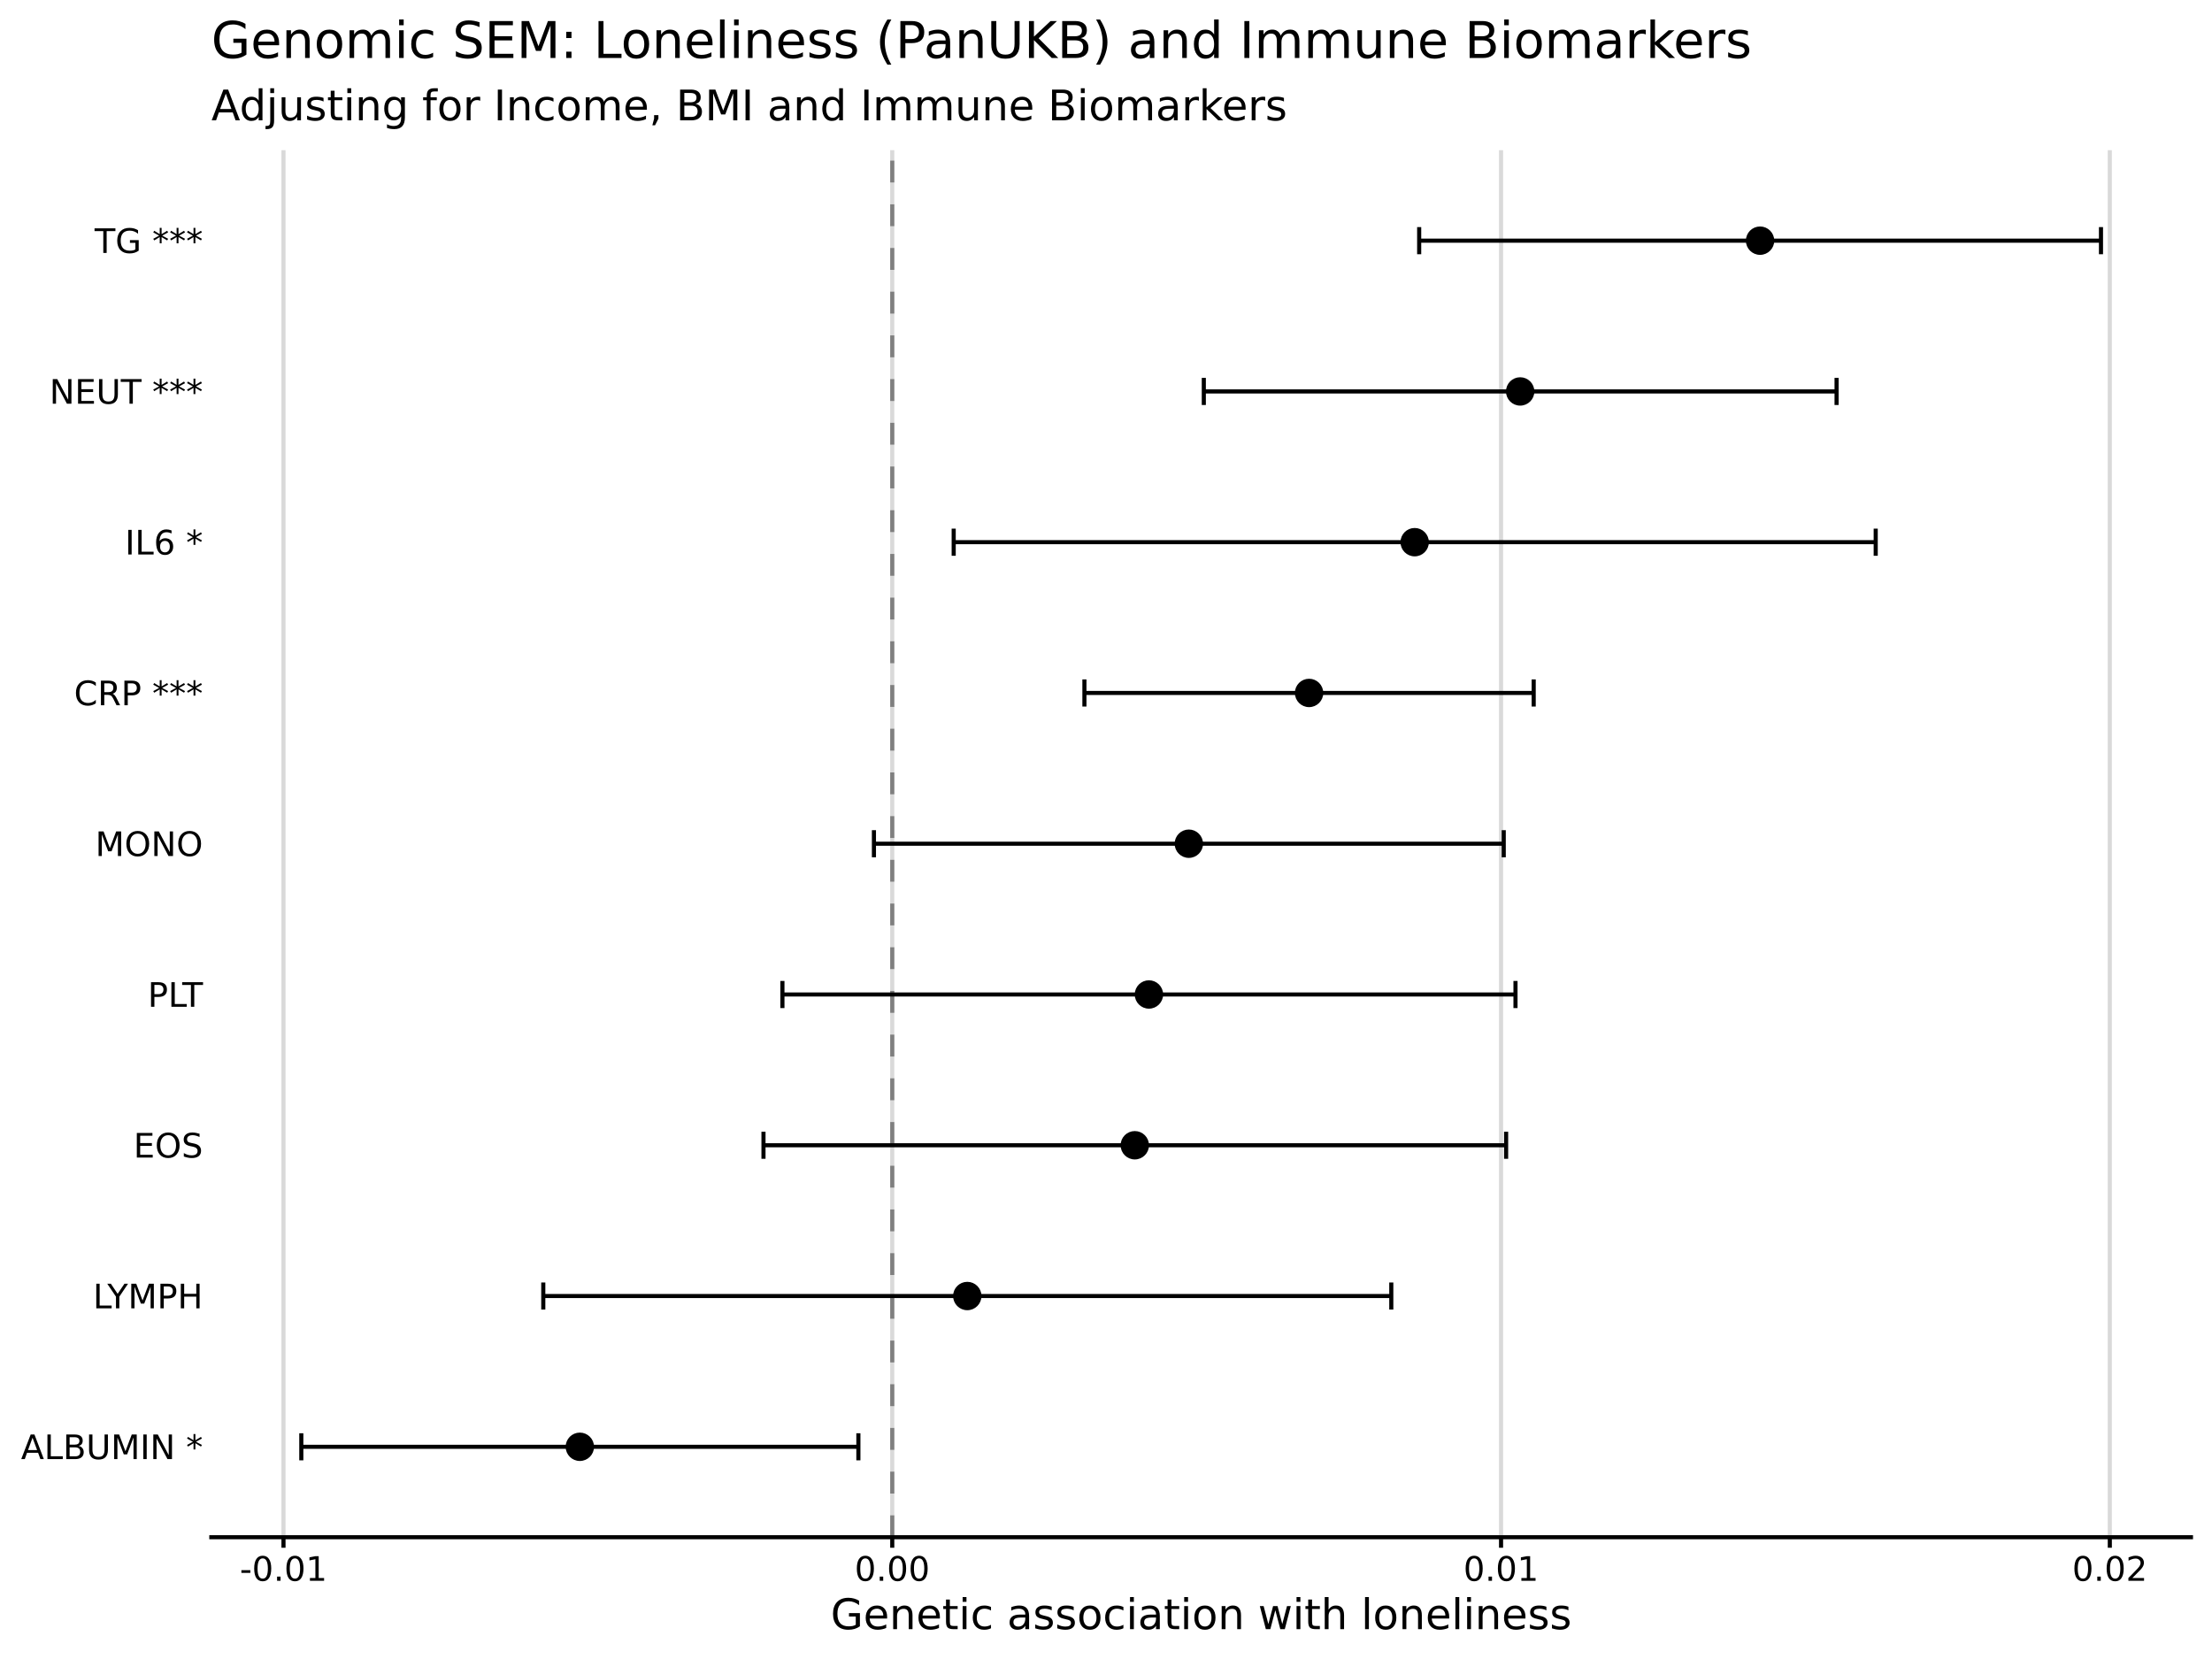
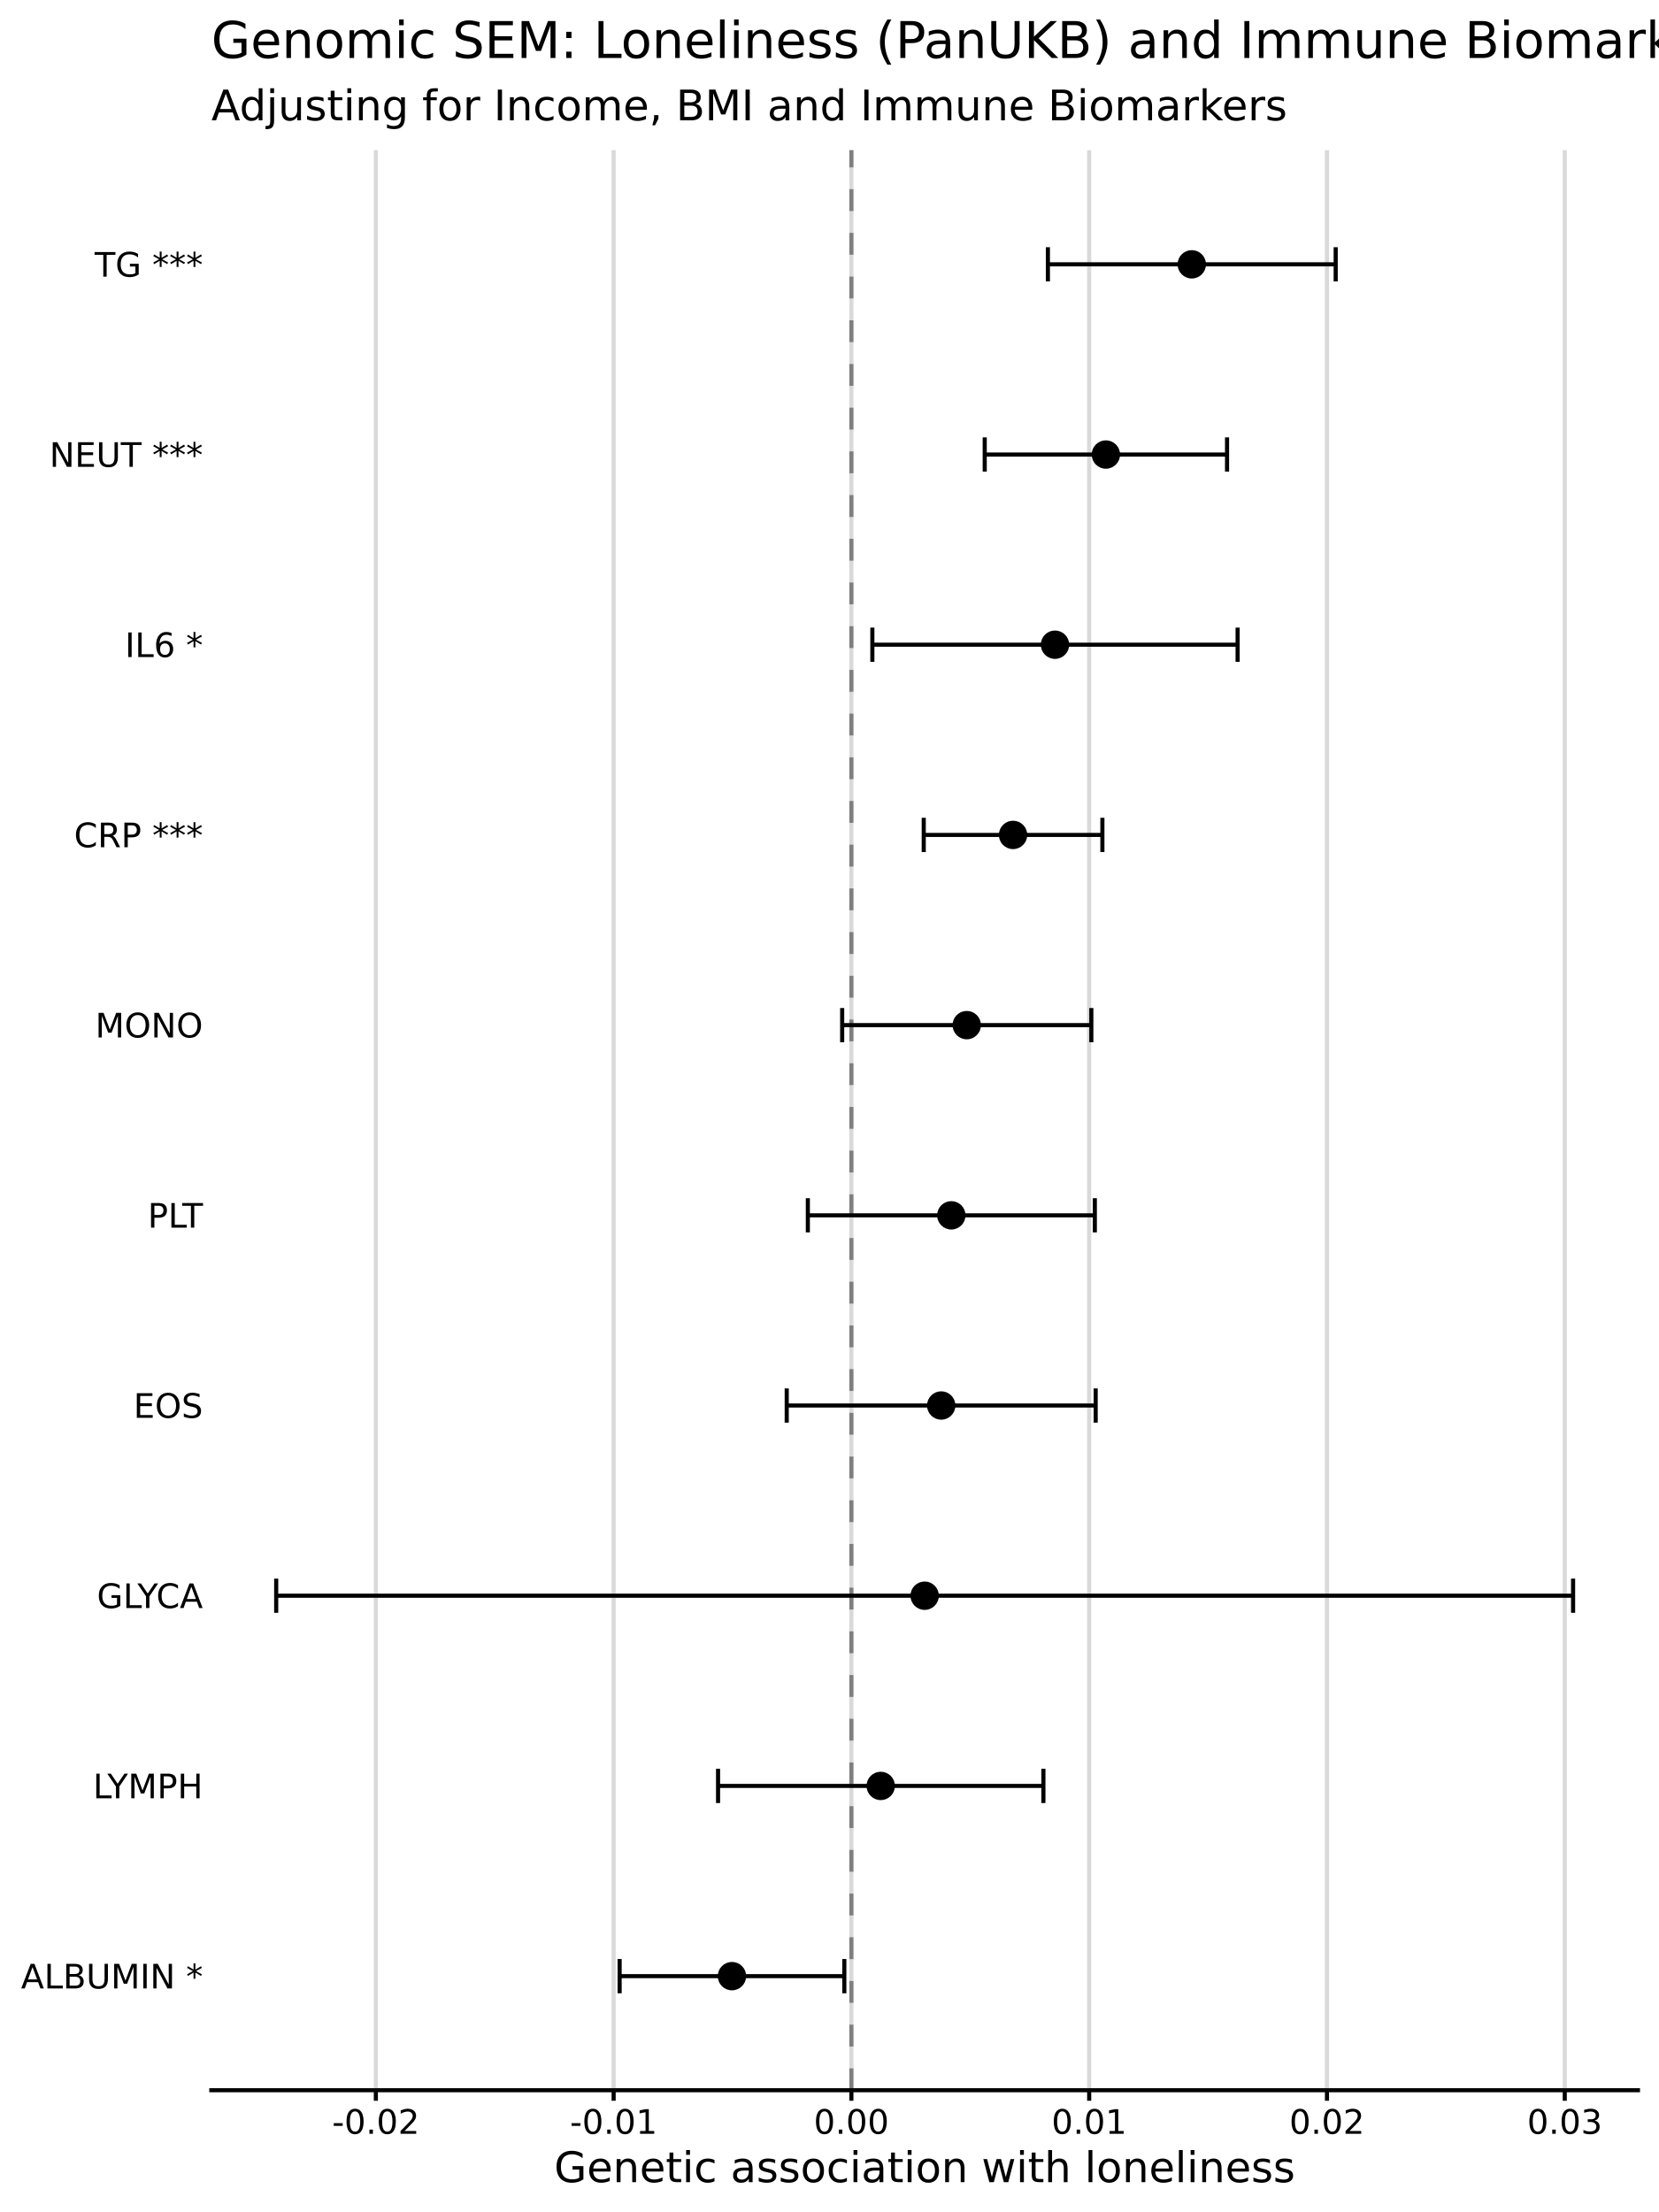
- <svg xmlns="http://www.w3.org/2000/svg" width="576.00pt" height="432.00pt" viewBox="0 0 576.00 432.00">
+ <svg xmlns="http://www.w3.org/2000/svg" width="432.00pt" height="576.00pt" viewBox="0 0 432.00 576.00">
  <g class="svglite">
    <defs>
      <style type="text/css">
    .svglite line, .svglite polyline, .svglite polygon, .svglite path, .svglite rect, .svglite circle {
      fill: none;
      stroke: #000000;
      stroke-linecap: round;
      stroke-linejoin: round;
      stroke-miterlimit: 10.00;
    }
    .svglite text {
      white-space: pre;
    }
    .svglite g.glyphgroup path {
      fill: inherit;
      stroke: none;
    }
  </style>
    </defs>
    <rect width="100%" height="100%" style="stroke: none; fill: #FFFFFF;" />
    <defs>
-       <clipPath id="cpMC4wMHw1NzYuMDB8MC4wMHw0MzIuMDA=">
-         <rect x="0.00" y="0.00" width="576.00" height="432.00" />
+       <clipPath id="cpMC4wMHw0MzIuMDB8MC4wMHw1NzYuMDA=">
+         <rect x="0.00" y="0.00" width="432.00" height="576.00" />
      </clipPath>
    </defs>
-     <g clip-path="url(#cpMC4wMHw1NzYuMDB8MC4wMHw0MzIuMDA=)">
-       <rect x="0.00" y="0" width="576.00" height="432.00" style="stroke-width: 1.07; stroke: #FFFFFF; fill: #FFFFFF;" />
+     <g clip-path="url(#cpMC4wMHw0MzIuMDB8MC4wMHw1NzYuMDA=)">
+       <rect x="0" y="0.00" width="432.00" height="576.00" style="stroke-width: 1.07; stroke: #FFFFFF; fill: #FFFFFF;" />
    </g>
    <defs>
-       <clipPath id="cpNTUuMDN8NTcwLjUyfDM5LjExfDQwMC4yOQ==">
-         <rect x="55.03" y="39.11" width="515.49" height="361.18" />
+       <clipPath id="cpNTUuMDN8NDI2LjUyfDM5LjExfDU0NC4yOQ==">
+         <rect x="55.03" y="39.11" width="371.49" height="505.18" />
      </clipPath>
    </defs>
-     <g clip-path="url(#cpNTUuMDN8NTcwLjUyfDM5LjExfDQwMC4yOQ==)">
-       <rect x="55.03" y="39.11" width="515.49" height="361.18" style="stroke-width: 1.07; stroke: none; fill: #FFFFFF;" />
-       <polyline points="73.82,400.29 73.82,39.11 " style="stroke-width: 1.07; stroke: #D9D9D9; stroke-linecap: butt;" />
-       <polyline points="232.34,400.29 232.34,39.11 " style="stroke-width: 1.07; stroke: #D9D9D9; stroke-linecap: butt;" />
-       <polyline points="390.87,400.29 390.87,39.11 " style="stroke-width: 1.07; stroke: #D9D9D9; stroke-linecap: butt;" />
-       <polyline points="549.39,400.29 549.39,39.11 " style="stroke-width: 1.07; stroke: #D9D9D9; stroke-linecap: butt;" />
-       <line x1="232.34" y1="400.29" x2="232.34" y2="39.11" style="stroke-width: 1.07; stroke: #7F7F7F; stroke-dasharray: 5.69,5.69; stroke-linecap: butt;" />
-       <polyline points="362.29,341.01 362.29,333.95 " style="stroke-width: 1.07; stroke-linecap: butt;" />
-       <polyline points="362.29,337.48 141.47,337.48 " style="stroke-width: 1.07; stroke-linecap: butt;" />
-       <polyline points="141.47,341.01 141.47,333.95 " style="stroke-width: 1.07; stroke-linecap: butt;" />
-       <polyline points="392.19,301.75 392.19,294.69 " style="stroke-width: 1.07; stroke-linecap: butt;" />
-       <polyline points="392.19,298.22 198.81,298.22 " style="stroke-width: 1.07; stroke-linecap: butt;" />
-       <polyline points="198.81,301.75 198.81,294.69 " style="stroke-width: 1.07; stroke-linecap: butt;" />
-       <polyline points="391.57,223.24 391.57,216.17 " style="stroke-width: 1.07; stroke-linecap: butt;" />
-       <polyline points="391.57,219.70 227.57,219.70 " style="stroke-width: 1.07; stroke-linecap: butt;" />
-       <polyline points="227.57,223.24 227.57,216.17 " style="stroke-width: 1.07; stroke-linecap: butt;" />
-       <polyline points="478.24,105.46 478.24,98.39 " style="stroke-width: 1.07; stroke-linecap: butt;" />
-       <polyline points="478.24,101.93 313.47,101.93 " style="stroke-width: 1.07; stroke-linecap: butt;" />
-       <polyline points="313.47,105.46 313.47,98.39 " style="stroke-width: 1.07; stroke-linecap: butt;" />
-       <polyline points="394.63,262.50 394.63,255.43 " style="stroke-width: 1.07; stroke-linecap: butt;" />
-       <polyline points="394.63,258.96 203.74,258.96 " style="stroke-width: 1.07; stroke-linecap: butt;" />
-       <polyline points="203.74,262.50 203.74,255.43 " style="stroke-width: 1.07; stroke-linecap: butt;" />
-       <polyline points="223.52,380.27 223.52,373.21 " style="stroke-width: 1.07; stroke-linecap: butt;" />
-       <polyline points="223.52,376.74 78.46,376.74 " style="stroke-width: 1.07; stroke-linecap: butt;" />
-       <polyline points="78.46,380.27 78.46,373.21 " style="stroke-width: 1.07; stroke-linecap: butt;" />
-       <polyline points="399.37,183.98 399.37,176.91 " style="stroke-width: 1.07; stroke-linecap: butt;" />
-       <polyline points="399.37,180.44 282.38,180.44 " style="stroke-width: 1.07; stroke-linecap: butt;" />
-       <polyline points="282.38,183.98 282.38,176.91 " style="stroke-width: 1.07; stroke-linecap: butt;" />
-       <polyline points="547.09,66.20 547.09,59.13 " style="stroke-width: 1.07; stroke-linecap: butt;" />
-       <polyline points="547.09,62.67 369.55,62.67 " style="stroke-width: 1.07; stroke-linecap: butt;" />
-       <polyline points="369.55,66.20 369.55,59.13 " style="stroke-width: 1.07; stroke-linecap: butt;" />
-       <polyline points="488.43,144.72 488.43,137.65 " style="stroke-width: 1.07; stroke-linecap: butt;" />
-       <polyline points="488.43,141.18 248.34,141.18 " style="stroke-width: 1.07; stroke-linecap: butt;" />
-       <polyline points="248.34,144.72 248.34,137.65 " style="stroke-width: 1.07; stroke-linecap: butt;" />
-       <circle cx="251.88" cy="337.48" r="3.34" style="stroke-width: 0.71; fill: #000000;" />
-       <circle cx="295.50" cy="298.22" r="3.34" style="stroke-width: 0.71; fill: #000000;" />
-       <circle cx="309.57" cy="219.70" r="3.34" style="stroke-width: 0.71; fill: #000000;" />
-       <circle cx="395.85" cy="101.93" r="3.34" style="stroke-width: 0.71; fill: #000000;" />
-       <circle cx="299.18" cy="258.96" r="3.34" style="stroke-width: 0.71; fill: #000000;" />
-       <circle cx="150.99" cy="376.74" r="3.34" style="stroke-width: 0.71; fill: #000000;" />
-       <circle cx="340.88" cy="180.44" r="3.34" style="stroke-width: 0.71; fill: #000000;" />
-       <circle cx="458.32" cy="62.67" r="3.34" style="stroke-width: 0.71; fill: #000000;" />
-       <circle cx="368.38" cy="141.18" r="3.34" style="stroke-width: 0.71; fill: #000000;" />
+     <g clip-path="url(#cpNTUuMDN8NDI2LjUyfDM5LjExfDU0NC4yOQ==)">
+       <rect x="55.03" y="39.11" width="371.49" height="505.18" style="stroke-width: 1.07; stroke: none; fill: #FFFFFF;" />
+       <polyline points="97.87,544.29 97.87,39.11 " style="stroke-width: 1.07; stroke: #D9D9D9; stroke-linecap: butt;" />
+       <polyline points="159.79,544.29 159.79,39.11 " style="stroke-width: 1.07; stroke: #D9D9D9; stroke-linecap: butt;" />
+       <polyline points="221.70,544.29 221.70,39.11 " style="stroke-width: 1.07; stroke: #D9D9D9; stroke-linecap: butt;" />
+       <polyline points="283.62,544.29 283.62,39.11 " style="stroke-width: 1.07; stroke: #D9D9D9; stroke-linecap: butt;" />
+       <polyline points="345.54,544.29 345.54,39.11 " style="stroke-width: 1.07; stroke: #D9D9D9; stroke-linecap: butt;" />
+       <polyline points="407.46,544.29 407.46,39.11 " style="stroke-width: 1.07; stroke: #D9D9D9; stroke-linecap: butt;" />
+       <line x1="221.70" y1="544.29" x2="221.70" y2="39.11" style="stroke-width: 1.07; stroke: #7F7F7F; stroke-dasharray: 5.69,5.69; stroke-linecap: butt;" />
+       <polyline points="271.70,469.51 271.70,460.59 " style="stroke-width: 1.07; stroke-linecap: butt;" />
+       <polyline points="271.70,465.05 186.98,465.05 " style="stroke-width: 1.07; stroke-linecap: butt;" />
+       <polyline points="186.98,469.51 186.98,460.59 " style="stroke-width: 1.07; stroke-linecap: butt;" />
+       <polyline points="285.31,370.45 285.31,361.54 " style="stroke-width: 1.07; stroke-linecap: butt;" />
+       <polyline points="285.31,365.99 204.86,365.99 " style="stroke-width: 1.07; stroke-linecap: butt;" />
+       <polyline points="204.86,370.45 204.86,361.54 " style="stroke-width: 1.07; stroke-linecap: butt;" />
+       <polyline points="284.18,271.40 284.18,262.48 " style="stroke-width: 1.07; stroke-linecap: butt;" />
+       <polyline points="284.18,266.94 219.30,266.94 " style="stroke-width: 1.07; stroke-linecap: butt;" />
+       <polyline points="219.30,271.40 219.30,262.48 " style="stroke-width: 1.07; stroke-linecap: butt;" />
+       <polyline points="319.52,122.81 319.52,113.90 " style="stroke-width: 1.07; stroke-linecap: butt;" />
+       <polyline points="319.52,118.36 256.42,118.36 " style="stroke-width: 1.07; stroke-linecap: butt;" />
+       <polyline points="256.42,122.81 256.42,113.90 " style="stroke-width: 1.07; stroke-linecap: butt;" />
+       <polyline points="409.63,419.98 409.63,411.07 " style="stroke-width: 1.07; stroke-linecap: butt;" />
+       <polyline points="409.63,415.52 71.92,415.52 " style="stroke-width: 1.07; stroke-linecap: butt;" />
+       <polyline points="71.92,419.98 71.92,411.07 " style="stroke-width: 1.07; stroke-linecap: butt;" />
+       <polyline points="285.09,320.92 285.09,312.01 " style="stroke-width: 1.07; stroke-linecap: butt;" />
+       <polyline points="285.09,316.47 210.36,316.47 " style="stroke-width: 1.07; stroke-linecap: butt;" />
+       <polyline points="210.36,320.92 210.36,312.01 " style="stroke-width: 1.07; stroke-linecap: butt;" />
+       <polyline points="219.86,519.04 219.86,510.12 " style="stroke-width: 1.07; stroke-linecap: butt;" />
+       <polyline points="219.86,514.58 161.35,514.58 " style="stroke-width: 1.07; stroke-linecap: butt;" />
+       <polyline points="161.35,519.04 161.35,510.12 " style="stroke-width: 1.07; stroke-linecap: butt;" />
+       <polyline points="287.06,221.87 287.06,212.95 " style="stroke-width: 1.07; stroke-linecap: butt;" />
+       <polyline points="287.06,217.41 240.54,217.41 " style="stroke-width: 1.07; stroke-linecap: butt;" />
+       <polyline points="240.54,221.87 240.54,212.95 " style="stroke-width: 1.07; stroke-linecap: butt;" />
+       <polyline points="347.81,73.29 347.81,64.37 " style="stroke-width: 1.07; stroke-linecap: butt;" />
+       <polyline points="347.81,68.83 272.87,68.83 " style="stroke-width: 1.07; stroke-linecap: butt;" />
+       <polyline points="272.87,73.29 272.87,64.37 " style="stroke-width: 1.07; stroke-linecap: butt;" />
+       <polyline points="322.27,172.34 322.27,163.43 " style="stroke-width: 1.07; stroke-linecap: butt;" />
+       <polyline points="322.27,167.88 227.16,167.88 " style="stroke-width: 1.07; stroke-linecap: butt;" />
+       <polyline points="227.16,172.34 227.16,163.43 " style="stroke-width: 1.07; stroke-linecap: butt;" />
+       <circle cx="229.34" cy="465.05" r="3.34" style="stroke-width: 0.71; fill: #000000;" />
+       <circle cx="245.09" cy="365.99" r="3.34" style="stroke-width: 0.71; fill: #000000;" />
+       <circle cx="251.74" cy="266.94" r="3.34" style="stroke-width: 0.71; fill: #000000;" />
+       <circle cx="287.97" cy="118.36" r="3.34" style="stroke-width: 0.71; fill: #000000;" />
+       <circle cx="240.78" cy="415.52" r="3.34" style="stroke-width: 0.71; fill: #000000;" />
+       <circle cx="247.72" cy="316.47" r="3.34" style="stroke-width: 0.71; fill: #000000;" />
+       <circle cx="190.60" cy="514.58" r="3.34" style="stroke-width: 0.71; fill: #000000;" />
+       <circle cx="263.80" cy="217.41" r="3.34" style="stroke-width: 0.71; fill: #000000;" />
+       <circle cx="310.34" cy="68.83" r="3.34" style="stroke-width: 0.71; fill: #000000;" />
+       <circle cx="274.72" cy="167.88" r="3.34" style="stroke-width: 0.71; fill: #000000;" />
    </g>
-     <g clip-path="url(#cpMC4wMHw1NzYuMDB8MC4wMHw0MzIuMDA=)">
-       <text x="52.84" y="379.95" text-anchor="end" style="font-size: 8.80px; font-family: &quot;DejaVu Sans&quot;;" textLength="47.36px" lengthAdjust="spacingAndGlyphs">ALBUMIN *</text>
-       <text x="52.84" y="340.69" text-anchor="end" style="font-size: 8.80px; font-family: &quot;DejaVu Sans&quot;;" textLength="28.62px" lengthAdjust="spacingAndGlyphs">LYMPH</text>
-       <text x="52.84" y="301.43" text-anchor="end" style="font-size: 8.80px; font-family: &quot;DejaVu Sans&quot;;" textLength="18.06px" lengthAdjust="spacingAndGlyphs">EOS</text>
-       <text x="52.84" y="262.17" text-anchor="end" style="font-size: 8.80px; font-family: &quot;DejaVu Sans&quot;;" textLength="14.38px" lengthAdjust="spacingAndGlyphs">PLT</text>
-       <text x="52.84" y="222.91" text-anchor="end" style="font-size: 8.80px; font-family: &quot;DejaVu Sans&quot;;" textLength="28.02px" lengthAdjust="spacingAndGlyphs">MONO</text>
-       <text x="52.84" y="183.65" text-anchor="end" style="font-size: 8.80px; font-family: &quot;DejaVu Sans&quot;;" textLength="33.58px" lengthAdjust="spacingAndGlyphs">CRP ***</text>
-       <text x="52.84" y="144.39" text-anchor="end" style="font-size: 8.80px; font-family: &quot;DejaVu Sans&quot;;" textLength="20.30px" lengthAdjust="spacingAndGlyphs">IL6 *</text>
-       <text x="52.84" y="105.13" text-anchor="end" style="font-size: 8.80px; font-family: &quot;DejaVu Sans&quot;;" textLength="39.97px" lengthAdjust="spacingAndGlyphs">NEUT ***</text>
-       <text x="52.84" y="65.87" text-anchor="end" style="font-size: 8.80px; font-family: &quot;DejaVu Sans&quot;;" textLength="28.20px" lengthAdjust="spacingAndGlyphs">TG ***</text>
-       <polyline points="55.03,400.29 570.52,400.29 " style="stroke-width: 1.07; stroke-linecap: square;" />
-       <polyline points="73.82,403.03 73.82,400.29 " style="stroke-width: 1.07; stroke-linecap: butt;" />
-       <polyline points="232.34,403.03 232.34,400.29 " style="stroke-width: 1.07; stroke-linecap: butt;" />
-       <polyline points="390.87,403.03 390.87,400.29 " style="stroke-width: 1.07; stroke-linecap: butt;" />
-       <polyline points="549.39,403.03 549.39,400.29 " style="stroke-width: 1.07; stroke-linecap: butt;" />
-       <text x="73.82" y="411.64" text-anchor="middle" style="font-size: 8.80px; font-family: &quot;DejaVu Sans&quot;;" textLength="22.75px" lengthAdjust="spacingAndGlyphs">-0.01</text>
-       <text x="232.34" y="411.64" text-anchor="middle" style="font-size: 8.80px; font-family: &quot;DejaVu Sans&quot;;" textLength="19.58px" lengthAdjust="spacingAndGlyphs">0.00</text>
-       <text x="390.87" y="411.64" text-anchor="middle" style="font-size: 8.80px; font-family: &quot;DejaVu Sans&quot;;" textLength="19.58px" lengthAdjust="spacingAndGlyphs">0.01</text>
-       <text x="549.39" y="411.64" text-anchor="middle" style="font-size: 8.80px; font-family: &quot;DejaVu Sans&quot;;" textLength="19.58px" lengthAdjust="spacingAndGlyphs">0.02</text>
-       <text x="312.78" y="424.23" text-anchor="middle" style="font-size: 11.00px; font-family: &quot;DejaVu Sans&quot;;" textLength="193.02px" lengthAdjust="spacingAndGlyphs">Genetic association with loneliness</text>
+     <g clip-path="url(#cpMC4wMHw0MzIuMDB8MC4wMHw1NzYuMDA=)">
+       <text x="52.84" y="517.79" text-anchor="end" style="font-size: 8.80px; font-family: &quot;DejaVu Sans&quot;;" textLength="47.36px" lengthAdjust="spacingAndGlyphs">ALBUMIN *</text>
+       <text x="52.84" y="468.26" text-anchor="end" style="font-size: 8.80px; font-family: &quot;DejaVu Sans&quot;;" textLength="28.62px" lengthAdjust="spacingAndGlyphs">LYMPH</text>
+       <text x="52.84" y="418.73" text-anchor="end" style="font-size: 8.80px; font-family: &quot;DejaVu Sans&quot;;" textLength="27.59px" lengthAdjust="spacingAndGlyphs">GLYCA</text>
+       <text x="52.84" y="369.20" text-anchor="end" style="font-size: 8.80px; font-family: &quot;DejaVu Sans&quot;;" textLength="18.06px" lengthAdjust="spacingAndGlyphs">EOS</text>
+       <text x="52.84" y="319.67" text-anchor="end" style="font-size: 8.80px; font-family: &quot;DejaVu Sans&quot;;" textLength="14.38px" lengthAdjust="spacingAndGlyphs">PLT</text>
+       <text x="52.84" y="270.15" text-anchor="end" style="font-size: 8.80px; font-family: &quot;DejaVu Sans&quot;;" textLength="28.02px" lengthAdjust="spacingAndGlyphs">MONO</text>
+       <text x="52.84" y="220.62" text-anchor="end" style="font-size: 8.80px; font-family: &quot;DejaVu Sans&quot;;" textLength="33.58px" lengthAdjust="spacingAndGlyphs">CRP ***</text>
+       <text x="52.84" y="171.09" text-anchor="end" style="font-size: 8.80px; font-family: &quot;DejaVu Sans&quot;;" textLength="20.30px" lengthAdjust="spacingAndGlyphs">IL6 *</text>
+       <text x="52.84" y="121.56" text-anchor="end" style="font-size: 8.80px; font-family: &quot;DejaVu Sans&quot;;" textLength="39.97px" lengthAdjust="spacingAndGlyphs">NEUT ***</text>
+       <text x="52.84" y="72.04" text-anchor="end" style="font-size: 8.80px; font-family: &quot;DejaVu Sans&quot;;" textLength="28.20px" lengthAdjust="spacingAndGlyphs">TG ***</text>
+       <polyline points="55.03,544.29 426.52,544.29 " style="stroke-width: 1.07; stroke-linecap: square;" />
+       <polyline points="97.87,547.03 97.87,544.29 " style="stroke-width: 1.07; stroke-linecap: butt;" />
+       <polyline points="159.79,547.03 159.79,544.29 " style="stroke-width: 1.07; stroke-linecap: butt;" />
+       <polyline points="221.70,547.03 221.70,544.29 " style="stroke-width: 1.07; stroke-linecap: butt;" />
+       <polyline points="283.62,547.03 283.62,544.29 " style="stroke-width: 1.07; stroke-linecap: butt;" />
+       <polyline points="345.54,547.03 345.54,544.29 " style="stroke-width: 1.07; stroke-linecap: butt;" />
+       <polyline points="407.46,547.03 407.46,544.29 " style="stroke-width: 1.07; stroke-linecap: butt;" />
+       <text x="97.87" y="555.64" text-anchor="middle" style="font-size: 8.80px; font-family: &quot;DejaVu Sans&quot;;" textLength="22.75px" lengthAdjust="spacingAndGlyphs">-0.02</text>
+       <text x="159.79" y="555.64" text-anchor="middle" style="font-size: 8.80px; font-family: &quot;DejaVu Sans&quot;;" textLength="22.75px" lengthAdjust="spacingAndGlyphs">-0.01</text>
+       <text x="221.70" y="555.64" text-anchor="middle" style="font-size: 8.80px; font-family: &quot;DejaVu Sans&quot;;" textLength="19.58px" lengthAdjust="spacingAndGlyphs">0.00</text>
+       <text x="283.62" y="555.64" text-anchor="middle" style="font-size: 8.80px; font-family: &quot;DejaVu Sans&quot;;" textLength="19.58px" lengthAdjust="spacingAndGlyphs">0.01</text>
+       <text x="345.54" y="555.64" text-anchor="middle" style="font-size: 8.80px; font-family: &quot;DejaVu Sans&quot;;" textLength="19.58px" lengthAdjust="spacingAndGlyphs">0.02</text>
+       <text x="407.46" y="555.64" text-anchor="middle" style="font-size: 8.80px; font-family: &quot;DejaVu Sans&quot;;" textLength="19.58px" lengthAdjust="spacingAndGlyphs">0.03</text>
+       <text x="240.78" y="568.23" text-anchor="middle" style="font-size: 11.00px; font-family: &quot;DejaVu Sans&quot;;" textLength="193.02px" lengthAdjust="spacingAndGlyphs">Genetic association with loneliness</text>
      <text x="55.03" y="31.34" style="font-size: 11.00px; font-family: &quot;DejaVu Sans&quot;;" textLength="280.17px" lengthAdjust="spacingAndGlyphs">Adjusting for Income, BMI and Immune Biomarkers</text>
      <text x="55.03" y="15.10" style="font-size: 13.20px; font-family: &quot;DejaVu Sans&quot;;" textLength="400.62px" lengthAdjust="spacingAndGlyphs">Genomic SEM: Loneliness (PanUKB) and Immune Biomarkers</text>
    </g>
  </g>
</svg>
